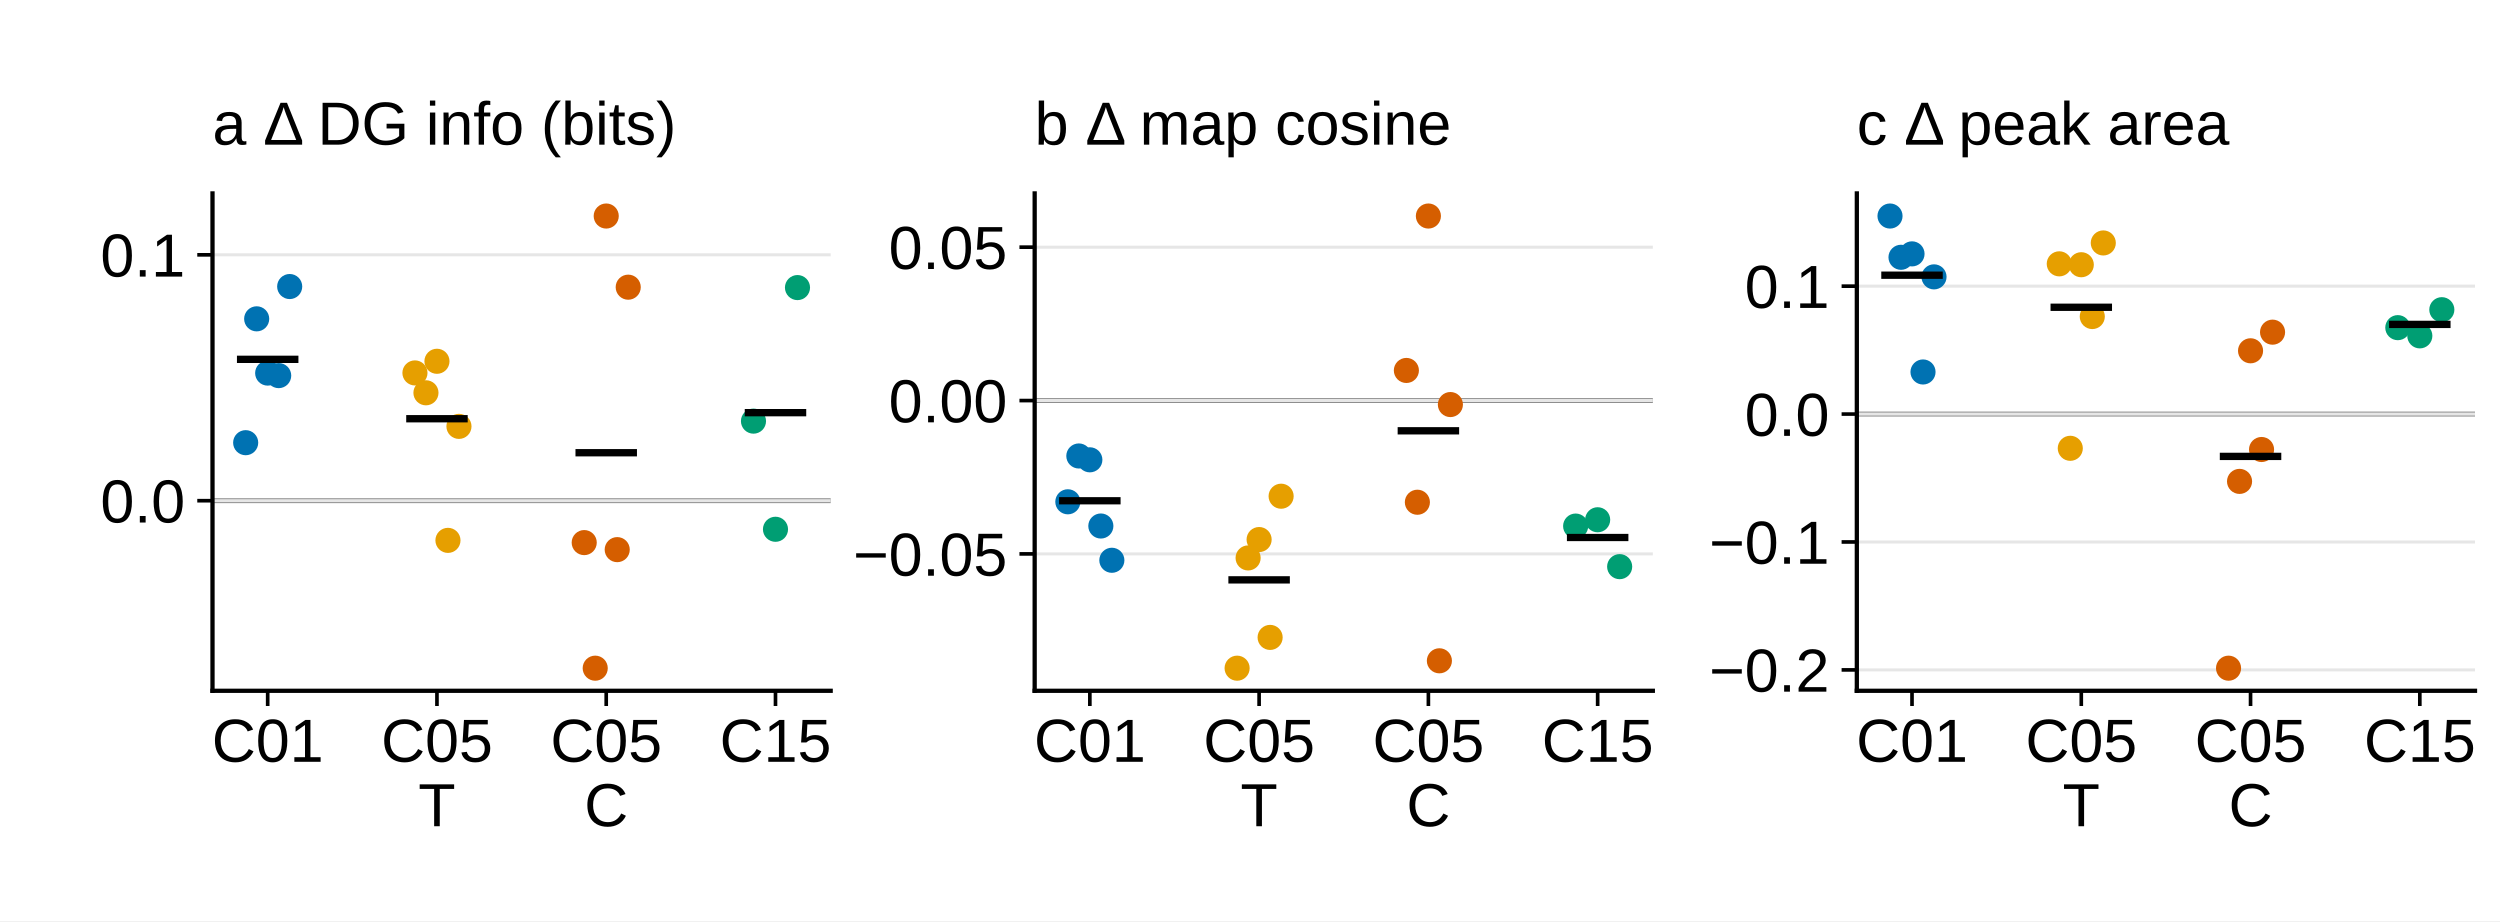
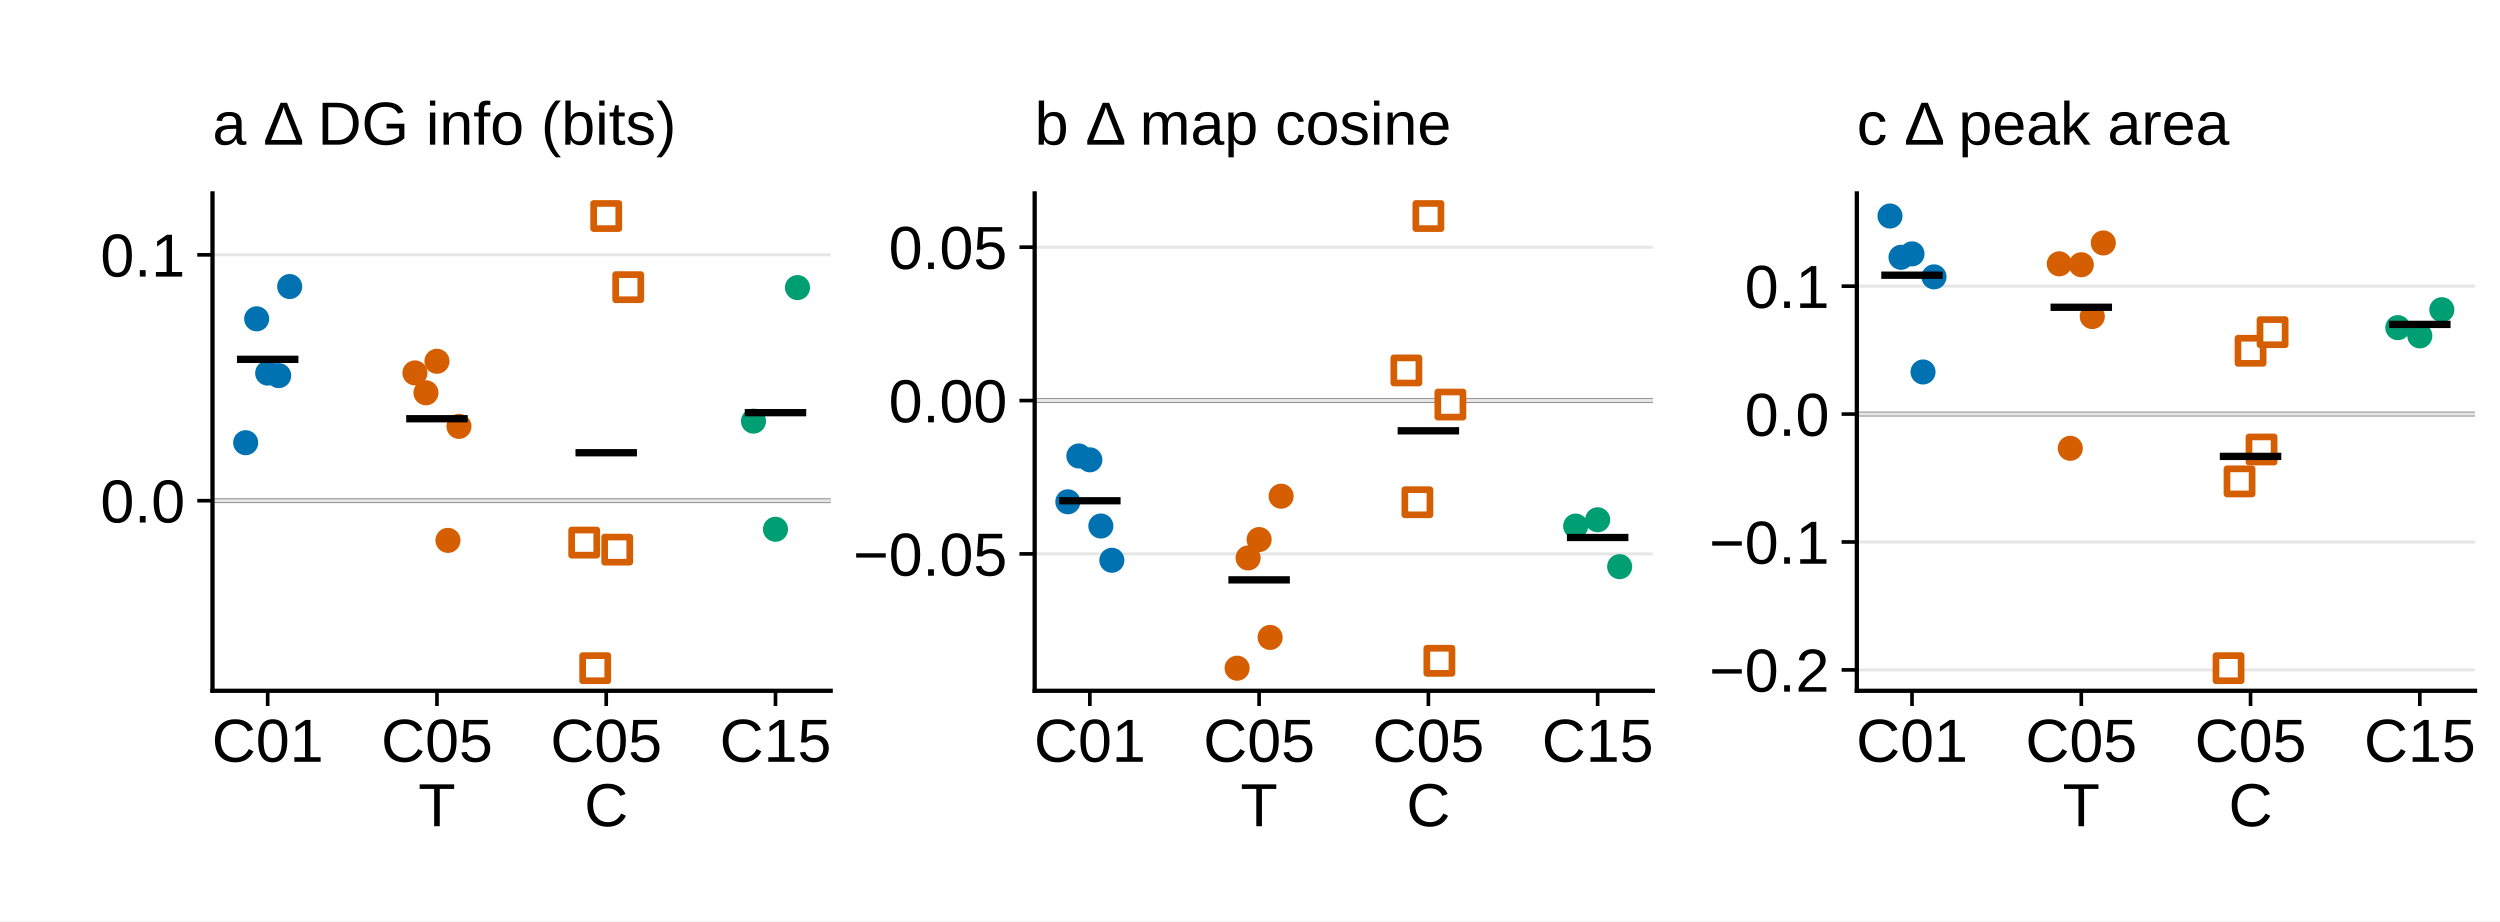
<svg xmlns="http://www.w3.org/2000/svg" xmlns:xlink="http://www.w3.org/1999/xlink" width="410.4pt" height="151.2pt" viewBox="0 0 410.4 151.2" version="1.1">
  <defs>
    <style type="text/css">*{stroke-linejoin: round; stroke-linecap: butt}</style>
  </defs>
  <g id="figure_1">
    <g id="patch_1">
      <path d="M 0 151.2 L 410.4 151.2 L 410.4 0 L 0 0 z " style="fill: #ffffff" />
    </g>
    <g id="axes_1">
      <g id="patch_2">
        <path d="M 34.884 113.4 L 136.363 113.4 L 136.363 31.752 L 34.884 31.752 z " style="fill: #ffffff" />
      </g>
      <g id="line2d_1">
        <path d="M 34.884 82.196 L 136.363 82.196 " clip-path="url(#p7ae85f2e7a)" style="fill: none; stroke: #888888; stroke-width: 0.8; stroke-linecap: square" />
      </g>
      <g id="matplotlib.axis_1">
        <g id="xtick_1">
          <g id="line2d_2">
            <defs>
              <path id="mfab95a4aac" d="M 0 0 L 0 2.5 " style="stroke: #000000; stroke-width: 0.6" />
            </defs>
            <g>
              <use xlink:href="#mfab95a4aac" x="43.943" y="113.4" style="stroke: #000000; stroke-width: 0.6" />
            </g>
          </g>
          <g id="text_1">
            <text style="font-size: 10px; font-family: 'Arial'; text-anchor: middle" x="43.943" y="125.058" transform="rotate(-0 43.94261 125.0578)">C01</text>
          </g>
        </g>
        <g id="xtick_2">
          <g id="line2d_3">
            <g>
              <use xlink:href="#mfab95a4aac" x="71.73" y="113.4" style="stroke: #000000; stroke-width: 0.6" />
            </g>
          </g>
          <g id="text_2">
            <text style="font-size: 10px; font-family: 'Arial'" transform="translate(62.55789 125.0578)">C05</text>
            <text style="font-size: 10px; font-family: 'Arial'" transform="translate(68.67586 135.6347)">T</text>
          </g>
        </g>
        <g id="xtick_3">
          <g id="line2d_4">
            <g>
              <use xlink:href="#mfab95a4aac" x="99.517" y="113.4" style="stroke: #000000; stroke-width: 0.6" />
            </g>
          </g>
          <g id="text_3">
            <text style="font-size: 10px; font-family: 'Arial'" transform="translate(90.34505 125.0578)">C05</text>
            <text style="font-size: 10px; font-family: 'Arial'" transform="translate(95.90598 135.6347)">C</text>
          </g>
        </g>
        <g id="xtick_4">
          <g id="line2d_5">
            <g>
              <use xlink:href="#mfab95a4aac" x="127.304" y="113.4" style="stroke: #000000; stroke-width: 0.6" />
            </g>
          </g>
          <g id="text_4">
            <text style="font-size: 10px; font-family: 'Arial'; text-anchor: middle" x="127.304" y="125.058" transform="rotate(-0 127.3041 125.0578)">C15</text>
          </g>
        </g>
      </g>
      <g id="matplotlib.axis_2">
        <g id="ytick_1">
          <g id="line2d_6">
            <path d="M 34.884 82.196 L 136.363 82.196 " clip-path="url(#p7ae85f2e7a)" style="fill: none; stroke: #e6e6e6; stroke-width: 0.5; stroke-linecap: square" />
          </g>
          <g id="line2d_7">
            <defs>
              <path id="m4221a28062" d="M 0 0 L -2.5 0 " style="stroke: #000000; stroke-width: 0.6" />
            </defs>
            <g>
              <use xlink:href="#m4221a28062" x="34.884" y="82.196" style="stroke: #000000; stroke-width: 0.6" />
            </g>
          </g>
          <g id="text_5">
            <text style="font-size: 10px; font-family: 'Arial'; text-anchor: end" x="30.384" y="85.774" transform="rotate(-0 30.384 85.77444)">0.0</text>
          </g>
        </g>
        <g id="ytick_2">
          <g id="line2d_8">
            <path d="M 34.884 41.83 L 136.363 41.83 " clip-path="url(#p7ae85f2e7a)" style="fill: none; stroke: #e6e6e6; stroke-width: 0.5; stroke-linecap: square" />
          </g>
          <g id="line2d_9">
            <g>
              <use xlink:href="#m4221a28062" x="34.884" y="41.83" style="stroke: #000000; stroke-width: 0.6" />
            </g>
          </g>
          <g id="text_6">
            <text style="font-size: 10px; font-family: 'Arial'; text-anchor: end" x="30.384" y="45.409" transform="rotate(-0 30.384 45.40906)">0.1</text>
          </g>
        </g>
      </g>
      <g id="patch_3">
        <path d="M 34.884 113.4 L 34.884 31.752 " style="fill: none; stroke: #000000; stroke-width: 0.7; stroke-linejoin: miter; stroke-linecap: square" />
      </g>
      <g id="patch_4">
        <path d="M 34.884 113.4 L 136.363 113.4 " style="fill: none; stroke: #000000; stroke-width: 0.7; stroke-linejoin: miter; stroke-linecap: square" />
      </g>
      <g id="PathCollection_1">
        <defs>
          <path id="m82a236dd07" d="M 0 2.062 C 0.547 2.062 1.071 1.844 1.458 1.458 C 1.844 1.071 2.062 0.547 2.062 0 C 2.062 -0.547 1.844 -1.071 1.458 -1.458 C 1.071 -1.844 0.547 -2.062 0 -2.062 C -0.547 -2.062 -1.071 -1.844 -1.458 -1.458 C -1.844 -1.071 -2.062 -0.547 -2.062 0 C -2.062 0.547 -1.844 1.071 -1.458 1.458 C -1.071 1.844 -0.547 2.062 0 2.062 z " />
        </defs>
        <g clip-path="url(#p7ae85f2e7a)">
          <use xlink:href="#m82a236dd07" x="40.33" y="72.672" style="fill: #0072b2" />
          <use xlink:href="#m82a236dd07" x="42.136" y="52.34" style="fill: #0072b2" />
          <use xlink:href="#m82a236dd07" x="43.943" y="61.246" style="fill: #0072b2" />
          <use xlink:href="#m82a236dd07" x="45.749" y="61.66" style="fill: #0072b2" />
          <use xlink:href="#m82a236dd07" x="47.555" y="47.038" style="fill: #0072b2" />
        </g>
      </g>
      <g id="PathCollection_2">
        <defs>
-           <path id="m027337b2eb" d="M 0 2.062 C 0.547 2.062 1.071 1.844 1.458 1.458 C 1.844 1.071 2.062 0.547 2.062 0 C 2.062 -0.547 1.844 -1.071 1.458 -1.458 C 1.071 -1.844 0.547 -2.062 0 -2.062 C -0.547 -2.062 -1.071 -1.844 -1.458 -1.458 C -1.844 -1.071 -2.062 -0.547 -2.062 0 C -2.062 0.547 -1.844 1.071 -1.458 1.458 C -1.071 1.844 -0.547 2.062 0 2.062 z " />
-         </defs>
-         <g clip-path="url(#p7ae85f2e7a)">
-           <use xlink:href="#m027337b2eb" x="68.117" y="61.219" style="fill: #e69f00" />
-           <use xlink:href="#m027337b2eb" x="69.924" y="64.481" style="fill: #e69f00" />
-           <use xlink:href="#m027337b2eb" x="71.73" y="59.308" style="fill: #e69f00" />
-           <use xlink:href="#m027337b2eb" x="73.536" y="88.708" style="fill: #e69f00" />
-           <use xlink:href="#m027337b2eb" x="75.342" y="69.993" style="fill: #e69f00" />
-         </g>
-       </g>
-       <g id="PathCollection_3">
-         <defs>
          <path id="mc3ab7299a1" d="M 0 2.062 C 0.547 2.062 1.071 1.844 1.458 1.458 C 1.844 1.071 2.062 0.547 2.062 0 C 2.062 -0.547 1.844 -1.071 1.458 -1.458 C 1.071 -1.844 0.547 -2.062 0 -2.062 C -0.547 -2.062 -1.071 -1.844 -1.458 -1.458 C -1.844 -1.071 -2.062 -0.547 -2.062 0 C -2.062 0.547 -1.844 1.071 -1.458 1.458 C -1.071 1.844 -0.547 2.062 0 2.062 z " />
        </defs>
        <g clip-path="url(#p7ae85f2e7a)">
-           <use xlink:href="#mc3ab7299a1" x="95.905" y="89.073" style="fill: #d55e00" />
-           <use xlink:href="#mc3ab7299a1" x="97.711" y="109.689" style="fill: #d55e00" />
-           <use xlink:href="#mc3ab7299a1" x="99.517" y="35.463" style="fill: #d55e00" />
-           <use xlink:href="#mc3ab7299a1" x="101.323" y="90.228" style="fill: #d55e00" />
-           <use xlink:href="#mc3ab7299a1" x="103.129" y="47.144" style="fill: #d55e00" />
+           <use xlink:href="#mc3ab7299a1" x="68.117" y="61.219" style="fill: #d55e00" />
+           <use xlink:href="#mc3ab7299a1" x="69.924" y="64.481" style="fill: #d55e00" />
+           <use xlink:href="#mc3ab7299a1" x="71.73" y="59.308" style="fill: #d55e00" />
+           <use xlink:href="#mc3ab7299a1" x="73.536" y="88.708" style="fill: #d55e00" />
+           <use xlink:href="#mc3ab7299a1" x="75.342" y="69.993" style="fill: #d55e00" />
+         </g>
+       </g>
+       <g id="PathCollection_3">
+         <defs>
+           <path id="mf6ff0908b7" d="M -2.062 2.062 L 2.062 2.062 L 2.062 -2.062 L -2.062 -2.062 z " style="stroke: #d55e00; stroke-width: 1.1" />
+         </defs>
+         <g clip-path="url(#p7ae85f2e7a)">
+           <use xlink:href="#mf6ff0908b7" x="95.905" y="89.073" style="fill: #ffffff; stroke: #d55e00; stroke-width: 1.1" />
+           <use xlink:href="#mf6ff0908b7" x="97.711" y="109.689" style="fill: #ffffff; stroke: #d55e00; stroke-width: 1.1" />
+           <use xlink:href="#mf6ff0908b7" x="99.517" y="35.463" style="fill: #ffffff; stroke: #d55e00; stroke-width: 1.1" />
+           <use xlink:href="#mf6ff0908b7" x="101.323" y="90.228" style="fill: #ffffff; stroke: #d55e00; stroke-width: 1.1" />
+           <use xlink:href="#mf6ff0908b7" x="103.129" y="47.144" style="fill: #ffffff; stroke: #d55e00; stroke-width: 1.1" />
        </g>
      </g>
      <g id="PathCollection_4">
        <defs>
          <path id="mbef5ed2ecf" d="M 0 2.062 C 0.547 2.062 1.071 1.844 1.458 1.458 C 1.844 1.071 2.062 0.547 2.062 0 C 2.062 -0.547 1.844 -1.071 1.458 -1.458 C 1.071 -1.844 0.547 -2.062 0 -2.062 C -0.547 -2.062 -1.071 -1.844 -1.458 -1.458 C -1.844 -1.071 -2.062 -0.547 -2.062 0 C -2.062 0.547 -1.844 1.071 -1.458 1.458 C -1.071 1.844 -0.547 2.062 0 2.062 z " />
        </defs>
        <g clip-path="url(#p7ae85f2e7a)">
          <use xlink:href="#mbef5ed2ecf" x="123.692" y="69.133" style="fill: #009e73" />
          <use xlink:href="#mbef5ed2ecf" x="127.304" y="86.886" style="fill: #009e73" />
          <use xlink:href="#mbef5ed2ecf" x="130.916" y="47.209" style="fill: #009e73" />
        </g>
      </g>
      <g id="text_7">
        <text style="font-size: 10px; font-family: 'Arial'; text-anchor: start" x="34.884" y="23.752" transform="rotate(-0 34.884 23.752)">a  Δ DG info (bits)</text>
      </g>
      <g id="line2d_10">
        <path d="M 39.497 58.991 L 48.389 58.991 " clip-path="url(#p7ae85f2e7a)" style="fill: none; stroke: #000000; stroke-width: 1.2; stroke-linecap: square" />
      </g>
      <g id="line2d_11">
        <path d="M 67.284 68.742 L 76.176 68.742 " clip-path="url(#p7ae85f2e7a)" style="fill: none; stroke: #000000; stroke-width: 1.2; stroke-linecap: square" />
      </g>
      <g id="line2d_12">
        <path d="M 95.071 74.319 L 103.963 74.319 " clip-path="url(#p7ae85f2e7a)" style="fill: none; stroke: #000000; stroke-width: 1.2; stroke-linecap: square" />
      </g>
      <g id="line2d_13">
        <path d="M 122.858 67.743 L 131.75 67.743 " clip-path="url(#p7ae85f2e7a)" style="fill: none; stroke: #000000; stroke-width: 1.2; stroke-linecap: square" />
      </g>
    </g>
    <g id="axes_2">
      <g id="patch_5">
        <path d="M 169.851 113.4 L 271.329 113.4 L 271.329 31.752 L 169.851 31.752 z " style="fill: #ffffff" />
      </g>
      <g id="line2d_14">
        <path d="M 169.851 65.753 L 271.329 65.753 " clip-path="url(#p1672d24901)" style="fill: none; stroke: #888888; stroke-width: 0.8; stroke-linecap: square" />
      </g>
      <g id="matplotlib.axis_3">
        <g id="xtick_5">
          <g id="line2d_15">
            <g>
              <use xlink:href="#mfab95a4aac" x="178.909" y="113.4" style="stroke: #000000; stroke-width: 0.6" />
            </g>
          </g>
          <g id="text_8">
            <text style="font-size: 10px; font-family: 'Arial'; text-anchor: middle" x="178.909" y="125.058" transform="rotate(-0 178.9093 125.0578)">C01</text>
          </g>
        </g>
        <g id="xtick_6">
          <g id="line2d_16">
            <g>
              <use xlink:href="#mfab95a4aac" x="206.696" y="113.4" style="stroke: #000000; stroke-width: 0.6" />
            </g>
          </g>
          <g id="text_9">
            <text style="font-size: 10px; font-family: 'Arial'" transform="translate(197.5245 125.0578)">C05</text>
            <text style="font-size: 10px; font-family: 'Arial'" transform="translate(203.6425 135.6347)">T</text>
          </g>
        </g>
        <g id="xtick_7">
          <g id="line2d_17">
            <g>
              <use xlink:href="#mfab95a4aac" x="234.484" y="113.4" style="stroke: #000000; stroke-width: 0.6" />
            </g>
          </g>
          <g id="text_10">
            <text style="font-size: 10px; font-family: 'Arial'" transform="translate(225.3117 125.0578)">C05</text>
            <text style="font-size: 10px; font-family: 'Arial'" transform="translate(230.8726 135.6347)">C</text>
          </g>
        </g>
        <g id="xtick_8">
          <g id="line2d_18">
            <g>
              <use xlink:href="#mfab95a4aac" x="262.271" y="113.4" style="stroke: #000000; stroke-width: 0.6" />
            </g>
          </g>
          <g id="text_11">
            <text style="font-size: 10px; font-family: 'Arial'; text-anchor: middle" x="262.271" y="125.058" transform="rotate(-0 262.2707 125.0578)">C15</text>
          </g>
        </g>
      </g>
      <g id="matplotlib.axis_4">
        <g id="ytick_3">
          <g id="line2d_19">
            <path d="M 169.851 90.927 L 271.329 90.927 " clip-path="url(#p1672d24901)" style="fill: none; stroke: #e6e6e6; stroke-width: 0.5; stroke-linecap: square" />
          </g>
          <g id="line2d_20">
            <g>
              <use xlink:href="#m4221a28062" x="169.851" y="90.927" style="stroke: #000000; stroke-width: 0.6" />
            </g>
          </g>
          <g id="text_12">
            <text style="font-size: 10px; font-family: 'Arial'; text-anchor: end" x="165.351" y="94.505" transform="rotate(-0 165.3507 94.50543)">−0.05</text>
          </g>
        </g>
        <g id="ytick_4">
          <g id="line2d_21">
            <path d="M 169.851 65.753 L 271.329 65.753 " clip-path="url(#p1672d24901)" style="fill: none; stroke: #e6e6e6; stroke-width: 0.5; stroke-linecap: square" />
          </g>
          <g id="line2d_22">
            <g>
              <use xlink:href="#m4221a28062" x="169.851" y="65.753" style="stroke: #000000; stroke-width: 0.6" />
            </g>
          </g>
          <g id="text_13">
            <text style="font-size: 10px; font-family: 'Arial'; text-anchor: end" x="165.351" y="69.332" transform="rotate(-0 165.3507 69.33179)">0.00</text>
          </g>
        </g>
        <g id="ytick_5">
          <g id="line2d_23">
            <path d="M 169.851 40.579 L 271.329 40.579 " clip-path="url(#p1672d24901)" style="fill: none; stroke: #e6e6e6; stroke-width: 0.5; stroke-linecap: square" />
          </g>
          <g id="line2d_24">
            <g>
              <use xlink:href="#m4221a28062" x="169.851" y="40.579" style="stroke: #000000; stroke-width: 0.6" />
            </g>
          </g>
          <g id="text_14">
            <text style="font-size: 10px; font-family: 'Arial'; text-anchor: end" x="165.351" y="44.158" transform="rotate(-0 165.3507 44.15815)">0.05</text>
          </g>
        </g>
      </g>
      <g id="patch_6">
        <path d="M 169.851 113.4 L 169.851 31.752 " style="fill: none; stroke: #000000; stroke-width: 0.7; stroke-linejoin: miter; stroke-linecap: square" />
      </g>
      <g id="patch_7">
        <path d="M 169.851 113.4 L 271.329 113.4 " style="fill: none; stroke: #000000; stroke-width: 0.7; stroke-linejoin: miter; stroke-linecap: square" />
      </g>
      <g id="PathCollection_5">
        <g clip-path="url(#p1672d24901)">
          <use xlink:href="#m82a236dd07" x="175.297" y="82.374" style="fill: #0072b2" />
          <use xlink:href="#m82a236dd07" x="177.103" y="74.853" style="fill: #0072b2" />
          <use xlink:href="#m82a236dd07" x="178.909" y="75.483" style="fill: #0072b2" />
          <use xlink:href="#m82a236dd07" x="180.715" y="86.35" style="fill: #0072b2" />
          <use xlink:href="#m82a236dd07" x="182.522" y="91.975" style="fill: #0072b2" />
        </g>
      </g>
      <g id="PathCollection_6">
        <g clip-path="url(#p1672d24901)">
-           <use xlink:href="#m027337b2eb" x="203.084" y="109.689" style="fill: #e69f00" />
-           <use xlink:href="#m027337b2eb" x="204.89" y="91.59" style="fill: #e69f00" />
-           <use xlink:href="#m027337b2eb" x="206.696" y="88.573" style="fill: #e69f00" />
-           <use xlink:href="#m027337b2eb" x="208.503" y="104.637" style="fill: #e69f00" />
-           <use xlink:href="#m027337b2eb" x="210.309" y="81.458" style="fill: #e69f00" />
+           <use xlink:href="#mc3ab7299a1" x="203.084" y="109.689" style="fill: #d55e00" />
+           <use xlink:href="#mc3ab7299a1" x="204.89" y="91.59" style="fill: #d55e00" />
+           <use xlink:href="#mc3ab7299a1" x="206.696" y="88.573" style="fill: #d55e00" />
+           <use xlink:href="#mc3ab7299a1" x="208.503" y="104.637" style="fill: #d55e00" />
+           <use xlink:href="#mc3ab7299a1" x="210.309" y="81.458" style="fill: #d55e00" />
        </g>
      </g>
      <g id="PathCollection_7">
        <g clip-path="url(#p1672d24901)">
-           <use xlink:href="#mc3ab7299a1" x="230.871" y="60.813" style="fill: #d55e00" />
-           <use xlink:href="#mc3ab7299a1" x="232.677" y="82.448" style="fill: #d55e00" />
-           <use xlink:href="#mc3ab7299a1" x="234.484" y="35.463" style="fill: #d55e00" />
-           <use xlink:href="#mc3ab7299a1" x="236.29" y="108.477" style="fill: #d55e00" />
-           <use xlink:href="#mc3ab7299a1" x="238.096" y="66.412" style="fill: #d55e00" />
+           <use xlink:href="#mf6ff0908b7" x="230.871" y="60.813" style="fill: #ffffff; stroke: #d55e00; stroke-width: 1.1" />
+           <use xlink:href="#mf6ff0908b7" x="232.677" y="82.448" style="fill: #ffffff; stroke: #d55e00; stroke-width: 1.1" />
+           <use xlink:href="#mf6ff0908b7" x="234.484" y="35.463" style="fill: #ffffff; stroke: #d55e00; stroke-width: 1.1" />
+           <use xlink:href="#mf6ff0908b7" x="236.29" y="108.477" style="fill: #ffffff; stroke: #d55e00; stroke-width: 1.1" />
+           <use xlink:href="#mf6ff0908b7" x="238.096" y="66.412" style="fill: #ffffff; stroke: #d55e00; stroke-width: 1.1" />
        </g>
      </g>
      <g id="PathCollection_8">
        <g clip-path="url(#p1672d24901)">
          <use xlink:href="#mbef5ed2ecf" x="258.658" y="86.361" style="fill: #009e73" />
          <use xlink:href="#mbef5ed2ecf" x="262.271" y="85.325" style="fill: #009e73" />
          <use xlink:href="#mbef5ed2ecf" x="265.883" y="93.021" style="fill: #009e73" />
        </g>
      </g>
      <g id="text_15">
        <text style="font-size: 10px; font-family: 'Arial'; text-anchor: start" x="169.851" y="23.752" transform="rotate(-0 169.8507 23.752)">b  Δ map cosine</text>
      </g>
      <g id="line2d_25">
        <path d="M 174.463 82.207 L 183.355 82.207 " clip-path="url(#p1672d24901)" style="fill: none; stroke: #000000; stroke-width: 1.2; stroke-linecap: square" />
      </g>
      <g id="line2d_26">
        <path d="M 202.25 95.189 L 211.142 95.189 " clip-path="url(#p1672d24901)" style="fill: none; stroke: #000000; stroke-width: 1.2; stroke-linecap: square" />
      </g>
      <g id="line2d_27">
        <path d="M 230.038 70.723 L 238.93 70.723 " clip-path="url(#p1672d24901)" style="fill: none; stroke: #000000; stroke-width: 1.2; stroke-linecap: square" />
      </g>
      <g id="line2d_28">
        <path d="M 257.825 88.236 L 266.717 88.236 " clip-path="url(#p1672d24901)" style="fill: none; stroke: #000000; stroke-width: 1.2; stroke-linecap: square" />
      </g>
    </g>
    <g id="axes_3">
      <g id="patch_8">
        <path d="M 304.817 113.4 L 406.296 113.4 L 406.296 31.752 L 304.817 31.752 z " style="fill: #ffffff" />
      </g>
      <g id="line2d_29">
        <path d="M 304.817 67.973 L 406.296 67.973 " clip-path="url(#p7fe4ef8923)" style="fill: none; stroke: #888888; stroke-width: 0.8; stroke-linecap: square" />
      </g>
      <g id="matplotlib.axis_5">
        <g id="xtick_9">
          <g id="line2d_30">
            <g>
              <use xlink:href="#mfab95a4aac" x="313.876" y="113.4" style="stroke: #000000; stroke-width: 0.6" />
            </g>
          </g>
          <g id="text_16">
            <text style="font-size: 10px; font-family: 'Arial'; text-anchor: middle" x="313.876" y="125.058" transform="rotate(-0 313.8759 125.0578)">C01</text>
          </g>
        </g>
        <g id="xtick_10">
          <g id="line2d_31">
            <g>
              <use xlink:href="#mfab95a4aac" x="341.663" y="113.4" style="stroke: #000000; stroke-width: 0.6" />
            </g>
          </g>
          <g id="text_17">
            <text style="font-size: 10px; font-family: 'Arial'" transform="translate(332.4912 125.0578)">C05</text>
            <text style="font-size: 10px; font-family: 'Arial'" transform="translate(338.6092 135.6347)">T</text>
          </g>
        </g>
        <g id="xtick_11">
          <g id="line2d_32">
            <g>
              <use xlink:href="#mfab95a4aac" x="369.45" y="113.4" style="stroke: #000000; stroke-width: 0.6" />
            </g>
          </g>
          <g id="text_18">
            <text style="font-size: 10px; font-family: 'Arial'" transform="translate(360.2784 125.0578)">C05</text>
            <text style="font-size: 10px; font-family: 'Arial'" transform="translate(365.8393 135.6347)">C</text>
          </g>
        </g>
        <g id="xtick_12">
          <g id="line2d_33">
            <g>
              <use xlink:href="#mfab95a4aac" x="397.237" y="113.4" style="stroke: #000000; stroke-width: 0.6" />
            </g>
          </g>
          <g id="text_19">
            <text style="font-size: 10px; font-family: 'Arial'; text-anchor: middle" x="397.237" y="125.058" transform="rotate(-0 397.2374 125.0578)">C15</text>
          </g>
        </g>
      </g>
      <g id="matplotlib.axis_6">
        <g id="ytick_6">
          <g id="line2d_34">
            <path d="M 304.817 109.97 L 406.296 109.97 " clip-path="url(#p7fe4ef8923)" style="fill: none; stroke: #e6e6e6; stroke-width: 0.5; stroke-linecap: square" />
          </g>
          <g id="line2d_35">
            <g>
              <use xlink:href="#m4221a28062" x="304.817" y="109.97" style="stroke: #000000; stroke-width: 0.6" />
            </g>
          </g>
          <g id="text_20">
            <text style="font-size: 10px; font-family: 'Arial'; text-anchor: end" x="300.317" y="113.549" transform="rotate(-0 300.3173 113.5489)">−0.2</text>
          </g>
        </g>
        <g id="ytick_7">
          <g id="line2d_36">
            <path d="M 304.817 88.971 L 406.296 88.971 " clip-path="url(#p7fe4ef8923)" style="fill: none; stroke: #e6e6e6; stroke-width: 0.5; stroke-linecap: square" />
          </g>
          <g id="line2d_37">
            <g>
              <use xlink:href="#m4221a28062" x="304.817" y="88.971" style="stroke: #000000; stroke-width: 0.6" />
            </g>
          </g>
          <g id="text_21">
            <text style="font-size: 10px; font-family: 'Arial'; text-anchor: end" x="300.317" y="92.55" transform="rotate(-0 300.3173 92.55032)">−0.1</text>
          </g>
        </g>
        <g id="ytick_8">
          <g id="line2d_38">
            <path d="M 304.817 67.973 L 406.296 67.973 " clip-path="url(#p7fe4ef8923)" style="fill: none; stroke: #e6e6e6; stroke-width: 0.5; stroke-linecap: square" />
          </g>
          <g id="line2d_39">
            <g>
              <use xlink:href="#m4221a28062" x="304.817" y="67.973" style="stroke: #000000; stroke-width: 0.6" />
            </g>
          </g>
          <g id="text_22">
            <text style="font-size: 10px; font-family: 'Arial'; text-anchor: end" x="300.317" y="71.552" transform="rotate(-0 300.3173 71.55177)">0.0</text>
          </g>
        </g>
        <g id="ytick_9">
          <g id="line2d_40">
            <path d="M 304.817 46.974 L 406.296 46.974 " clip-path="url(#p7fe4ef8923)" style="fill: none; stroke: #e6e6e6; stroke-width: 0.5; stroke-linecap: square" />
          </g>
          <g id="line2d_41">
            <g>
              <use xlink:href="#m4221a28062" x="304.817" y="46.974" style="stroke: #000000; stroke-width: 0.6" />
            </g>
          </g>
          <g id="text_23">
            <text style="font-size: 10px; font-family: 'Arial'; text-anchor: end" x="300.317" y="50.553" transform="rotate(-0 300.3173 50.55323)">0.1</text>
          </g>
        </g>
      </g>
      <g id="patch_9">
        <path d="M 304.817 113.4 L 304.817 31.752 " style="fill: none; stroke: #000000; stroke-width: 0.7; stroke-linejoin: miter; stroke-linecap: square" />
      </g>
      <g id="patch_10">
        <path d="M 304.817 113.4 L 406.296 113.4 " style="fill: none; stroke: #000000; stroke-width: 0.7; stroke-linejoin: miter; stroke-linecap: square" />
      </g>
      <g id="PathCollection_9">
        <g clip-path="url(#p7fe4ef8923)">
          <use xlink:href="#m82a236dd07" x="310.264" y="35.463" style="fill: #0072b2" />
          <use xlink:href="#m82a236dd07" x="312.07" y="42.237" style="fill: #0072b2" />
          <use xlink:href="#m82a236dd07" x="313.876" y="41.676" style="fill: #0072b2" />
          <use xlink:href="#m82a236dd07" x="315.682" y="61.064" style="fill: #0072b2" />
          <use xlink:href="#m82a236dd07" x="317.488" y="45.45" style="fill: #0072b2" />
        </g>
      </g>
      <g id="PathCollection_10">
        <g clip-path="url(#p7fe4ef8923)">
-           <use xlink:href="#m027337b2eb" x="338.051" y="43.312" style="fill: #e69f00" />
-           <use xlink:href="#m027337b2eb" x="339.857" y="73.593" style="fill: #e69f00" />
-           <use xlink:href="#m027337b2eb" x="341.663" y="43.458" style="fill: #e69f00" />
-           <use xlink:href="#m027337b2eb" x="343.469" y="51.963" style="fill: #e69f00" />
-           <use xlink:href="#m027337b2eb" x="345.275" y="39.883" style="fill: #e69f00" />
+           <use xlink:href="#mc3ab7299a1" x="338.051" y="43.312" style="fill: #d55e00" />
+           <use xlink:href="#mc3ab7299a1" x="339.857" y="73.593" style="fill: #d55e00" />
+           <use xlink:href="#mc3ab7299a1" x="341.663" y="43.458" style="fill: #d55e00" />
+           <use xlink:href="#mc3ab7299a1" x="343.469" y="51.963" style="fill: #d55e00" />
+           <use xlink:href="#mc3ab7299a1" x="345.275" y="39.883" style="fill: #d55e00" />
        </g>
      </g>
      <g id="PathCollection_11">
        <g clip-path="url(#p7fe4ef8923)">
-           <use xlink:href="#mc3ab7299a1" x="365.838" y="109.689" style="fill: #d55e00" />
-           <use xlink:href="#mc3ab7299a1" x="367.644" y="79.025" style="fill: #d55e00" />
-           <use xlink:href="#mc3ab7299a1" x="369.45" y="57.585" style="fill: #d55e00" />
-           <use xlink:href="#mc3ab7299a1" x="371.256" y="73.791" style="fill: #d55e00" />
-           <use xlink:href="#mc3ab7299a1" x="373.063" y="54.528" style="fill: #d55e00" />
+           <use xlink:href="#mf6ff0908b7" x="365.838" y="109.689" style="fill: #ffffff; stroke: #d55e00; stroke-width: 1.1" />
+           <use xlink:href="#mf6ff0908b7" x="367.644" y="79.025" style="fill: #ffffff; stroke: #d55e00; stroke-width: 1.1" />
+           <use xlink:href="#mf6ff0908b7" x="369.45" y="57.585" style="fill: #ffffff; stroke: #d55e00; stroke-width: 1.1" />
+           <use xlink:href="#mf6ff0908b7" x="371.256" y="73.791" style="fill: #ffffff; stroke: #d55e00; stroke-width: 1.1" />
+           <use xlink:href="#mf6ff0908b7" x="373.063" y="54.528" style="fill: #ffffff; stroke: #d55e00; stroke-width: 1.1" />
        </g>
      </g>
      <g id="PathCollection_12">
        <g clip-path="url(#p7fe4ef8923)">
          <use xlink:href="#mbef5ed2ecf" x="393.625" y="53.787" style="fill: #009e73" />
          <use xlink:href="#mbef5ed2ecf" x="397.237" y="55.134" style="fill: #009e73" />
          <use xlink:href="#mbef5ed2ecf" x="400.85" y="50.84" style="fill: #009e73" />
        </g>
      </g>
      <g id="text_24">
        <text style="font-size: 10px; font-family: 'Arial'; text-anchor: start" x="304.817" y="23.752" transform="rotate(-0 304.8173 23.752)">c  Δ peak area</text>
      </g>
      <g id="line2d_42">
        <path d="M 309.43 45.178 L 318.322 45.178 " clip-path="url(#p7fe4ef8923)" style="fill: none; stroke: #000000; stroke-width: 1.2; stroke-linecap: square" />
      </g>
      <g id="line2d_43">
        <path d="M 337.217 50.442 L 346.109 50.442 " clip-path="url(#p7fe4ef8923)" style="fill: none; stroke: #000000; stroke-width: 1.2; stroke-linecap: square" />
      </g>
      <g id="line2d_44">
        <path d="M 365.004 74.923 L 373.896 74.923 " clip-path="url(#p7fe4ef8923)" style="fill: none; stroke: #000000; stroke-width: 1.2; stroke-linecap: square" />
      </g>
      <g id="line2d_45">
        <path d="M 392.791 53.253 L 401.683 53.253 " clip-path="url(#p7fe4ef8923)" style="fill: none; stroke: #000000; stroke-width: 1.2; stroke-linecap: square" />
      </g>
    </g>
  </g>
  <defs>
    <clipPath id="p7ae85f2e7a">
      <rect x="34.884" y="31.752" width="101.479" height="81.648" />
    </clipPath>
    <clipPath id="p1672d24901">
      <rect x="169.851" y="31.752" width="101.479" height="81.648" />
    </clipPath>
    <clipPath id="p7fe4ef8923">
      <rect x="304.817" y="31.752" width="101.479" height="81.648" />
    </clipPath>
  </defs>
</svg>
